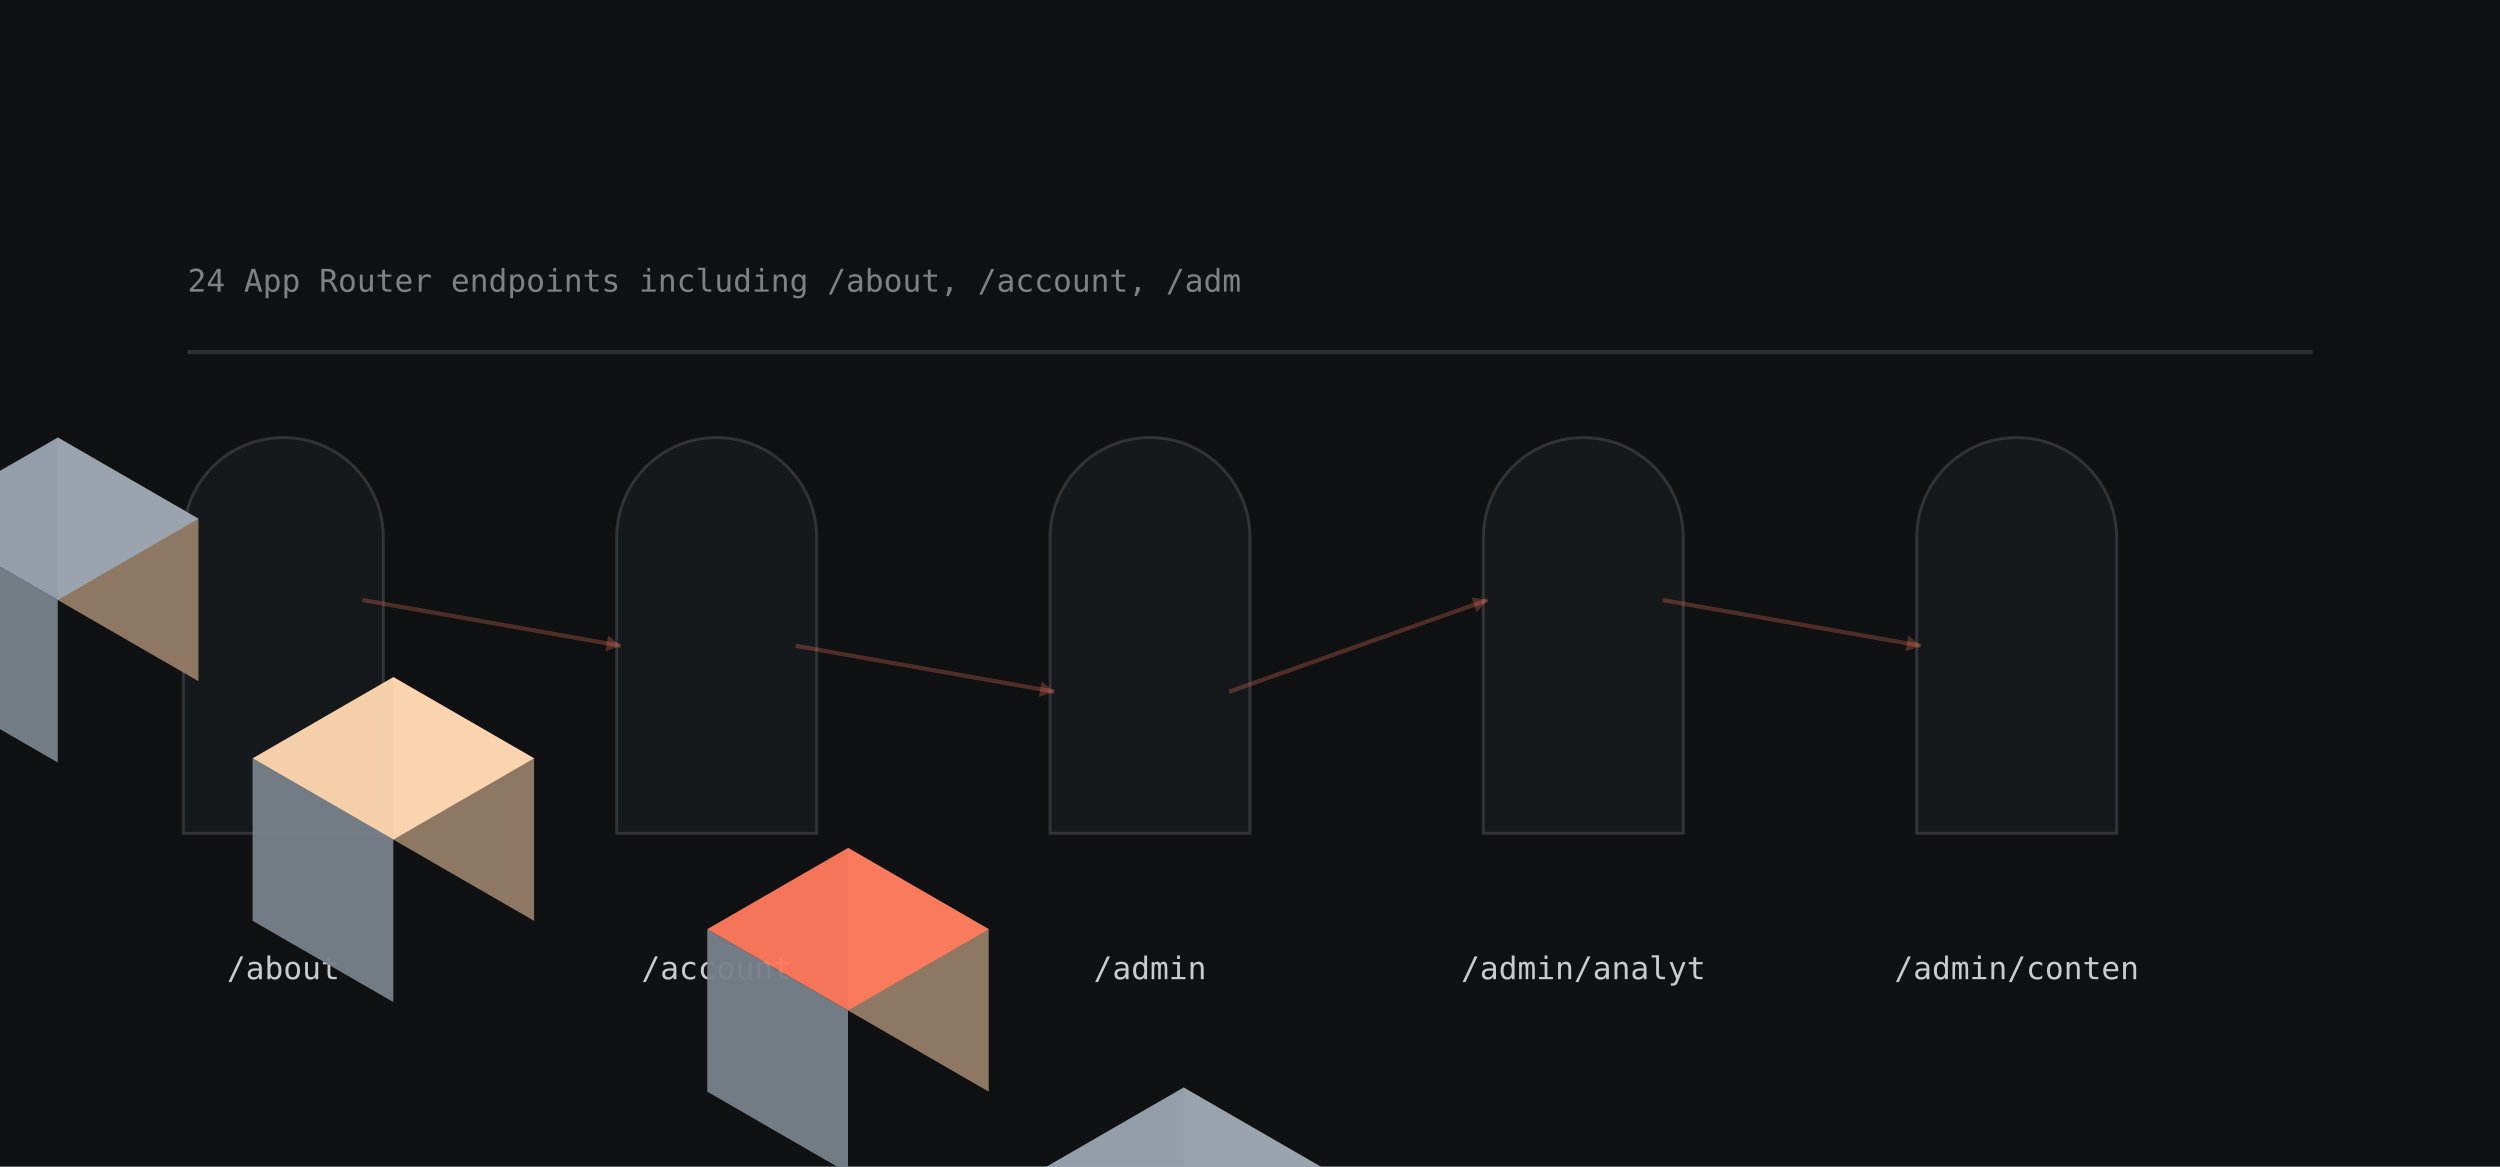
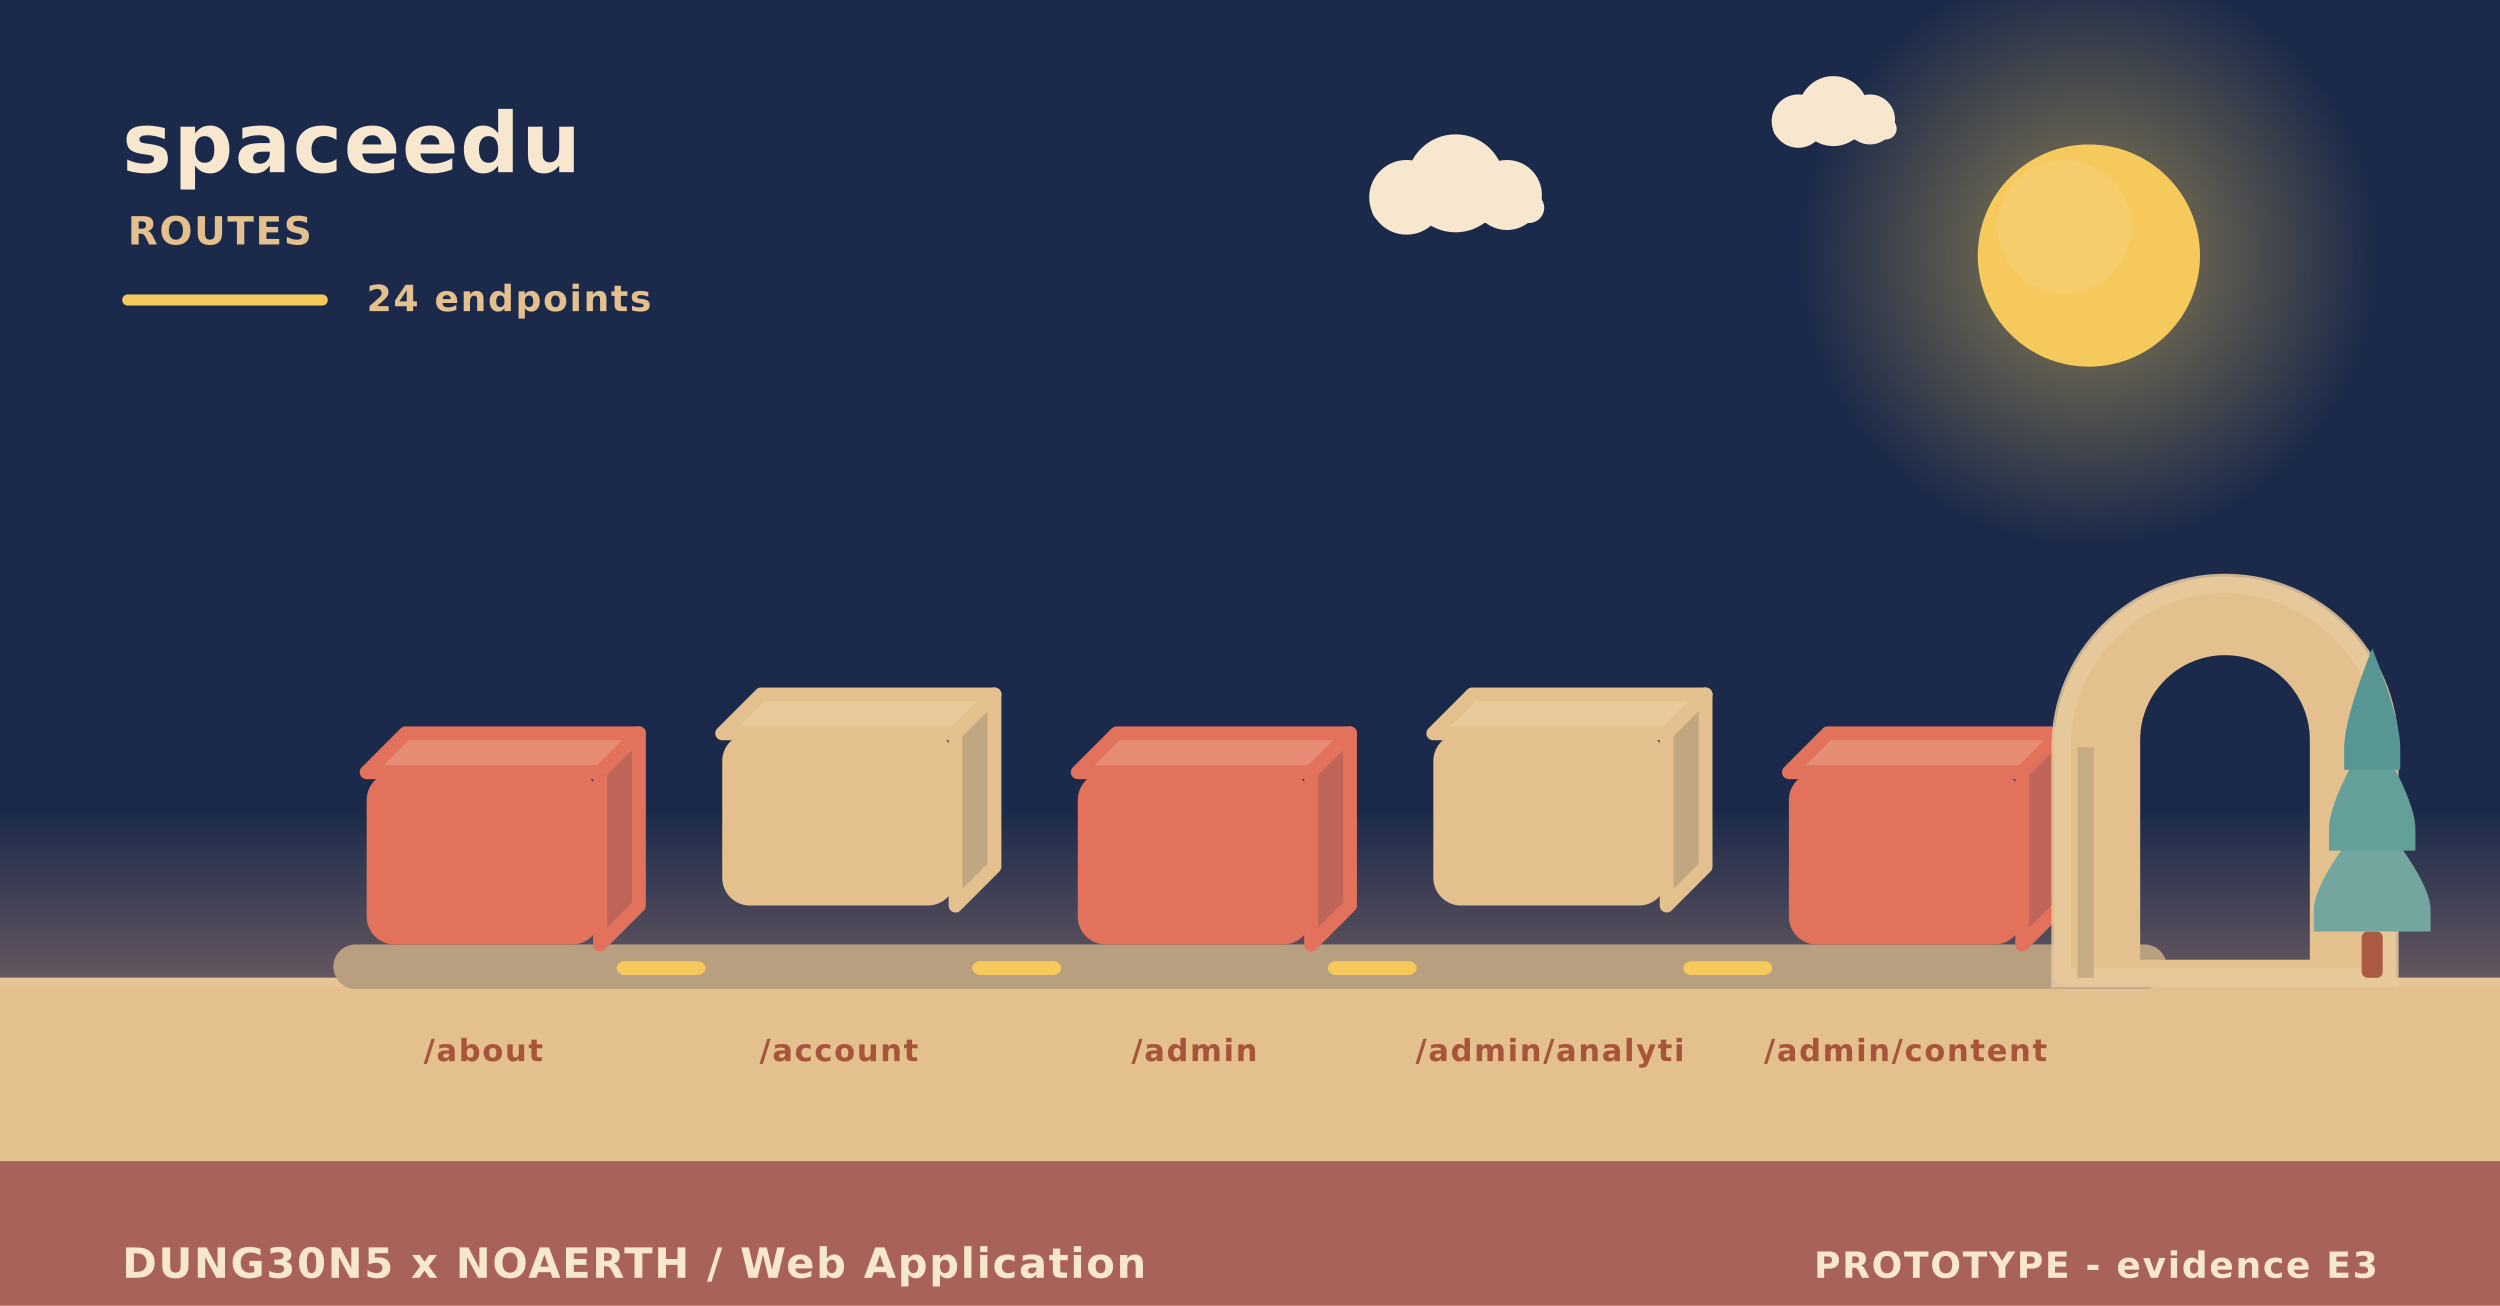
- <svg xmlns="http://www.w3.org/2000/svg" viewBox="0 0 1200 560" width="1200" height="560" role="img" aria-label="spaceedu data flow">
-   <rect width="1200" height="560" fill="#0f1113" />
-   <defs>
-     <linearGradient id="gf" x1="0" y1="0" x2="1" y2="1">
-       <stop offset="0%" stop-color="#ff7a5c" />
-       <stop offset="100%" stop-color="#9aa5b1" />
-     </linearGradient>
-   </defs>
-   <path d="M88.00,400.00 L88.00,258.00 A48.00,48.00 0 0 1 184.00,258.00 L184.00,400.00 Z" fill="rgba(154,165,177,0.100)" opacity="0.55" stroke="rgba(154,165,177,0.400)" stroke-width="1.4" />
-   <polygon points="-133.37,173.00 -65.82,212.00 -65.82,134.00 -133.37,95.00" fill="#947d67" opacity="0.95" />
-   <polygon points="-200.92,212.00 -133.37,251.00 -133.37,173.00 -200.92,134.00" fill="#78818a" opacity="0.95" />
-   <polygon points="-133.37,95.00 -65.82,134.00 -133.37,173.00 -200.92,134.00" fill="#ff7a5c" opacity="0.95" />
-   <text x="136" y="470" font-family="ui-monospace,Menlo,monospace" font-size="15" fill="rgba(241,243,245,0.820)" text-anchor="middle">/about</text>
-   <path d="M296.00,400.00 L296.00,258.00 A48.00,48.00 0 0 1 392.00,258.00 L392.00,400.00 Z" fill="rgba(154,165,177,0.100)" opacity="0.55" stroke="rgba(154,165,177,0.400)" stroke-width="1.4" />
-   <polygon points="27.71,288.00 95.26,327.00 95.26,249.00 27.71,210.00" fill="#947d67" opacity="0.95" />
-   <polygon points="-39.84,327.00 27.71,366.00 27.71,288.00 -39.84,249.00" fill="#78818a" opacity="0.95" />
-   <polygon points="27.71,210.00 95.26,249.00 27.71,288.00 -39.84,249.00" fill="#9aa5b1" opacity="0.95" />
-   <text x="344" y="470" font-family="ui-monospace,Menlo,monospace" font-size="15" fill="rgba(241,243,245,0.820)" text-anchor="middle">/account</text>
-   <line x1="174.00" y1="288.00" x2="298.00" y2="310.00" stroke="rgba(255,122,92,0.500)" stroke-width="2.00" opacity="0.55" />
-   <polygon points="298.00,310.00 291.97,305.07 290.64,312.55" fill="rgba(255,122,92,0.500)" opacity="0.55" />
-   <path d="M504.00,400.00 L504.00,258.00 A48.00,48.00 0 0 1 600.00,258.00 L600.00,400.00 Z" fill="rgba(154,165,177,0.100)" opacity="0.55" stroke="rgba(154,165,177,0.400)" stroke-width="1.4" />
-   <polygon points="188.79,403.00 256.34,442.00 256.34,364.00 188.79,325.00" fill="#947d67" opacity="0.95" />
-   <polygon points="121.24,442.00 188.79,481.00 188.79,403.00 121.24,364.00" fill="#78818a" opacity="0.95" />
-   <polygon points="188.79,325.00 256.34,364.00 188.79,403.00 121.24,364.00" fill="#ffd8b1" opacity="0.95" />
-   <text x="552" y="470" font-family="ui-monospace,Menlo,monospace" font-size="15" fill="rgba(241,243,245,0.820)" text-anchor="middle">/admin</text>
-   <line x1="382.00" y1="310.00" x2="506.00" y2="332.00" stroke="rgba(255,122,92,0.500)" stroke-width="2.00" opacity="0.55" />
-   <polygon points="506.00,332.00 499.97,327.07 498.64,334.55" fill="rgba(255,122,92,0.500)" opacity="0.55" />
-   <path d="M712.00,400.00 L712.00,258.00 A48.00,48.00 0 0 1 808.00,258.00 L808.00,400.00 Z" fill="rgba(154,165,177,0.100)" opacity="0.55" stroke="rgba(154,165,177,0.400)" stroke-width="1.4" />
-   <polygon points="407.03,485.00 474.58,524.00 474.58,446.00 407.03,407.00" fill="#947d67" opacity="0.95" />
-   <polygon points="339.48,524.00 407.03,563.00 407.03,485.00 339.48,446.00" fill="#78818a" opacity="0.95" />
-   <polygon points="407.03,407.00 474.58,446.00 407.03,485.00 339.48,446.00" fill="#ff7a5c" opacity="0.95" />
-   <text x="760" y="470" font-family="ui-monospace,Menlo,monospace" font-size="15" fill="rgba(241,243,245,0.820)" text-anchor="middle">/admin/analyt</text>
-   <line x1="590.00" y1="332.00" x2="714.00" y2="288.00" stroke="rgba(255,122,92,0.500)" stroke-width="2.00" opacity="0.55" />
-   <polygon points="714.00,288.00 706.32,286.69 708.86,293.86" fill="rgba(255,122,92,0.500)" opacity="0.55" />
-   <path d="M920.00,400.00 L920.00,258.00 A48.00,48.00 0 0 1 1016.00,258.00 L1016.00,400.00 Z" fill="rgba(154,165,177,0.100)" opacity="0.55" stroke="rgba(154,165,177,0.400)" stroke-width="1.4" />
-   <polygon points="568.11,600.00 635.66,639.00 635.66,561.00 568.11,522.00" fill="#947d67" opacity="0.95" />
-   <polygon points="500.56,639.00 568.11,678.00 568.11,600.00 500.56,561.00" fill="#78818a" opacity="0.95" />
-   <polygon points="568.11,522.00 635.66,561.00 568.11,600.00 500.56,561.00" fill="#9aa5b1" opacity="0.95" />
-   <text x="968" y="470" font-family="ui-monospace,Menlo,monospace" font-size="15" fill="rgba(241,243,245,0.820)" text-anchor="middle">/admin/conten</text>
-   <line x1="798.00" y1="288.00" x2="922.00" y2="310.00" stroke="rgba(255,122,92,0.500)" stroke-width="2.00" opacity="0.55" />
-   <polygon points="922.00,310.00 915.97,305.07 914.64,312.55" fill="rgba(255,122,92,0.500)" opacity="0.55" />
-   <rect x="90.00" y="168.00" width="1020.00" height="2.00" rx="0.00" fill="rgba(241,243,245,0.140)" opacity="1.00" />
-   <text x="90" y="140" font-family="ui-monospace,Menlo,monospace" font-size="15" fill="rgba(241,243,245,0.500)">24 App Router endpoints including /about, /account, /adm</text>
+ <svg xmlns="http://www.w3.org/2000/svg" width="900" height="470" viewBox="0 0 900 470" role="img" aria-label="spaceedu - how data moves">
+   <linearGradient id="skyd" x1="0" y1="0" x2="0" y2="1">
+     <stop offset="0" stop-color="#1b2a4a" />
+     <stop offset="0.62" stop-color="#1b2a4a" />
+     <stop offset="1" stop-color="#f3ad8a" />
+   </linearGradient>
+   <rect width="900" height="470" fill="url(#skyd)" />
+   <radialGradient id="sund">
+     <stop offset="0.35" stop-color="#f5c95c" stop-opacity="0.34" />
+     <stop offset="1" stop-color="#f5c95c" stop-opacity="0" />
+   </radialGradient>
+   <circle cx="752" cy="92" r="104" fill="url(#sund)" />
+   <circle cx="752" cy="92" r="40" fill="#f5c95c" />
+   <circle cx="743.2" cy="81.6" r="24" fill="#f5d27e" opacity="0.5" />
+   <g>
+     <circle cx="524" cy="66" r="17.64" fill="#f6e7ce" />
+     <circle cx="506.36" cy="71.04" r="13.44" fill="#f6e7ce" />
+     <circle cx="542.48" cy="70.2" r="12.6" fill="#f6e7ce" />
+     <rect x="493.76" y="69.36" width="62.16" height="10.92" rx="5.46" fill="#f6e7ce" />
+   </g>
+   <g>
+     <circle cx="660" cy="40" r="12.6" fill="#f6e7ce" />
+     <circle cx="647.4" cy="43.6" r="9.6" fill="#f6e7ce" />
+     <circle cx="673.2" cy="43" r="9" fill="#f6e7ce" />
+     <rect x="638.4" y="42.4" width="44.4" height="7.8" rx="3.9" fill="#f6e7ce" />
+   </g>
+   <rect x="0" y="352" width="900" height="118" fill="#e3c08d" />
+   <rect x="0" y="352" width="900" height="3" fill="#e6c596" />
+   <text x="44" y="62" font-family="Verdana,DejaVu Sans,sans-serif" font-size="30" font-weight="700" letter-spacing="0.6" fill="#f6e7ce" text-anchor="start">spaceedu</text>
+   <text x="46" y="88" font-family="Verdana,DejaVu Sans,sans-serif" font-size="14" font-weight="700" letter-spacing="0.6" fill="#e3c08d" text-anchor="start">ROUTES</text>
+   <rect x="44" y="106" width="74" height="4" rx="2" fill="#f5c95c" />
+   <text x="132" y="112" font-family="Verdana,DejaVu Sans,sans-serif" font-size="13" font-weight="700" letter-spacing="0.6" fill="#e3c08d" text-anchor="start">24 endpoints</text>
+   <rect x="120" y="340" width="660" height="16" rx="8" fill="#b79f80" />
+   <path d="M132,278 L216,278 L230,264 L146,264 Z" fill="#e68c74" stroke="#e2725b" stroke-width="5" stroke-linejoin="round" />
+   <path d="M216,278 L230,264 L230,326 L216,340 Z" fill="#c06658" stroke="#e2725b" stroke-width="5" stroke-linejoin="round" />
+   <rect x="132" y="278" width="84" height="62" rx="10" fill="#e2725b" />
+   <text x="174" y="382" font-family="Verdana,DejaVu Sans,sans-serif" font-size="11" font-weight="700" letter-spacing="0.6" fill="#a8543c" text-anchor="middle">/about</text>
+   <path d="M260,264 L344,264 L358,250 L274,250 Z" fill="#e7c99b" stroke="#e3c08d" stroke-width="5" stroke-linejoin="round" />
+   <path d="M344,264 L358,250 L358,312 L344,326 Z" fill="#c1a682" stroke="#e3c08d" stroke-width="5" stroke-linejoin="round" />
+   <rect x="260" y="264" width="84" height="62" rx="10" fill="#e3c08d" />
+   <text x="302" y="382" font-family="Verdana,DejaVu Sans,sans-serif" font-size="11" font-weight="700" letter-spacing="0.6" fill="#a8543c" text-anchor="middle">/account</text>
+   <rect x="222" y="346" width="32" height="5" rx="3" fill="#f5c95c" />
+   <path d="M388,278 L472,278 L486,264 L402,264 Z" fill="#e68c74" stroke="#e2725b" stroke-width="5" stroke-linejoin="round" />
+   <path d="M472,278 L486,264 L486,326 L472,340 Z" fill="#c06658" stroke="#e2725b" stroke-width="5" stroke-linejoin="round" />
+   <rect x="388" y="278" width="84" height="62" rx="10" fill="#e2725b" />
+   <text x="430" y="382" font-family="Verdana,DejaVu Sans,sans-serif" font-size="11" font-weight="700" letter-spacing="0.6" fill="#a8543c" text-anchor="middle">/admin</text>
+   <rect x="350" y="346" width="32" height="5" rx="3" fill="#f5c95c" />
+   <path d="M516,264 L600,264 L614,250 L530,250 Z" fill="#e7c99b" stroke="#e3c08d" stroke-width="5" stroke-linejoin="round" />
+   <path d="M600,264 L614,250 L614,312 L600,326 Z" fill="#c1a682" stroke="#e3c08d" stroke-width="5" stroke-linejoin="round" />
+   <rect x="516" y="264" width="84" height="62" rx="10" fill="#e3c08d" />
+   <text x="558" y="382" font-family="Verdana,DejaVu Sans,sans-serif" font-size="11" font-weight="700" letter-spacing="0.6" fill="#a8543c" text-anchor="middle">/admin/analyti</text>
+   <rect x="478" y="346" width="32" height="5" rx="3" fill="#f5c95c" />
+   <path d="M644,278 L728,278 L742,264 L658,264 Z" fill="#e68c74" stroke="#e2725b" stroke-width="5" stroke-linejoin="round" />
+   <path d="M728,278 L742,264 L742,326 L728,340 Z" fill="#c06658" stroke="#e2725b" stroke-width="5" stroke-linejoin="round" />
+   <rect x="644" y="278" width="84" height="62" rx="10" fill="#e2725b" />
+   <text x="686" y="382" font-family="Verdana,DejaVu Sans,sans-serif" font-size="11" font-weight="700" letter-spacing="0.6" fill="#a8543c" text-anchor="middle">/admin/content</text>
+   <rect x="606" y="346" width="32" height="5" rx="3" fill="#f5c95c" />
+   <path d="M742,352 L742,269.04 A59,59 0 0 1 860,269.04 L860,352 Z M767.96,348 L767.96,266.4 A33.04,33.04 0 0 1 834.04,266.4 L834.04,348 Z" fill="#e3c08d" fill-rule="evenodd" stroke="#e3c08d" stroke-width="5" stroke-linejoin="round" />
+   <path d="M742,352 L742,269.04 A59,59 0 0 1 860,269.04 L860,352 Z" fill="none" stroke="#e8c99d" stroke-width="7" stroke-linecap="round" opacity="0.85" />
+   <rect x="747.9" y="269.04" width="5.9" height="82.96" fill="#c7ab84" />
+   <rect x="850.22" y="335.36" width="7.56" height="16.64" rx="2.1" fill="#ac5b43" />
+   <path d="M854,291.68 Q833,317.01 833,327.5 Q833,335.36 833,335.36 L875,335.36 Q875,335.36 875,327.5 Q875,317.01 854,291.68 Z" fill="#74a6a0" />
+   <path d="M854,262.56 Q838.46,287.89 838.46,298.38 Q838.46,306.24 838.46,306.24 L869.54,306.24 Q869.54,306.24 869.54,298.38 Q869.54,287.89 854,262.56 Z" fill="#649f9a" />
+   <path d="M854,233.44 Q843.92,258.77 843.92,269.26 Q843.92,277.12 843.92,277.12 L864.08,277.12 Q864.08,277.12 864.08,269.26 Q864.08,258.77 854,233.44 Z" fill="#589694" />
+   <rect x="0" y="418" width="900" height="52" rx="0" fill="#a65c56" opacity="0.94" />
+   <text x="44" y="460" font-family="Verdana,DejaVu Sans,sans-serif" font-size="15" font-weight="700" letter-spacing="0.6" fill="#f6e7ce" text-anchor="start">DUNG30N5 x NOAERTH  /  Web Application</text>
+   <text x="856" y="460" font-family="Verdana,DejaVu Sans,sans-serif" font-size="13" font-weight="700" letter-spacing="0.6" fill="#f6e7ce" text-anchor="end">PROTOTYPE  -  evidence E3</text>
</svg>
